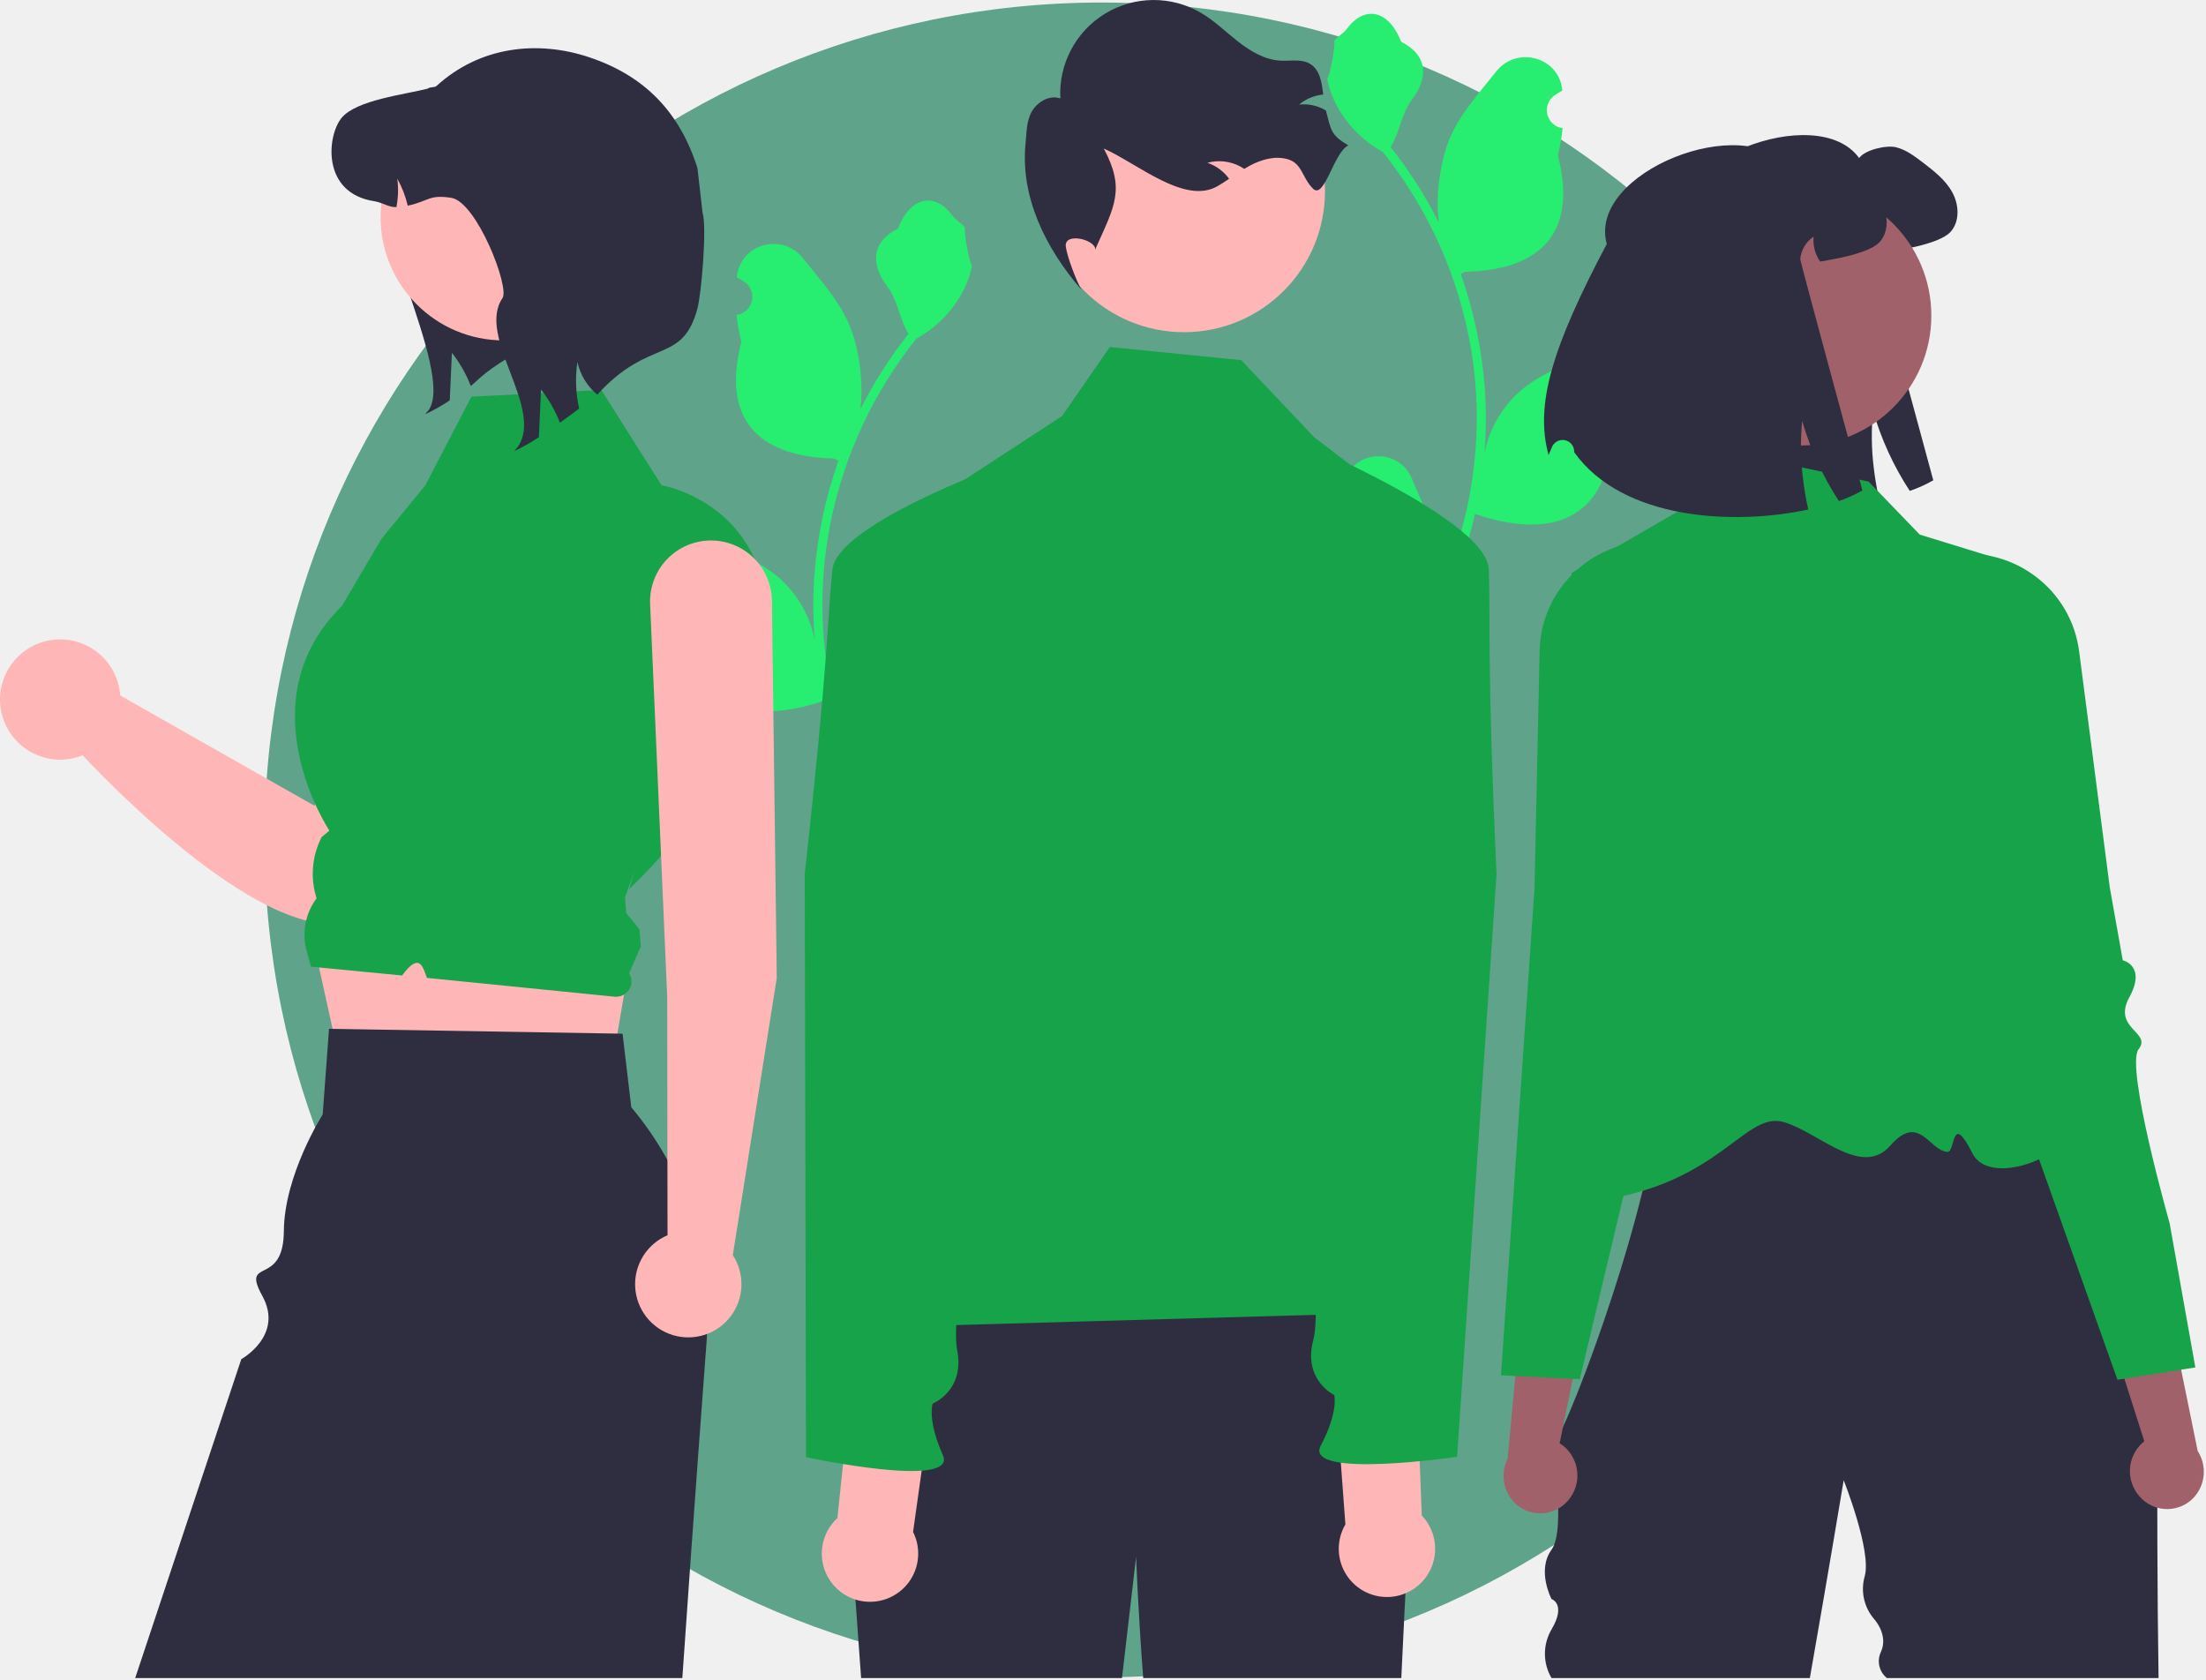
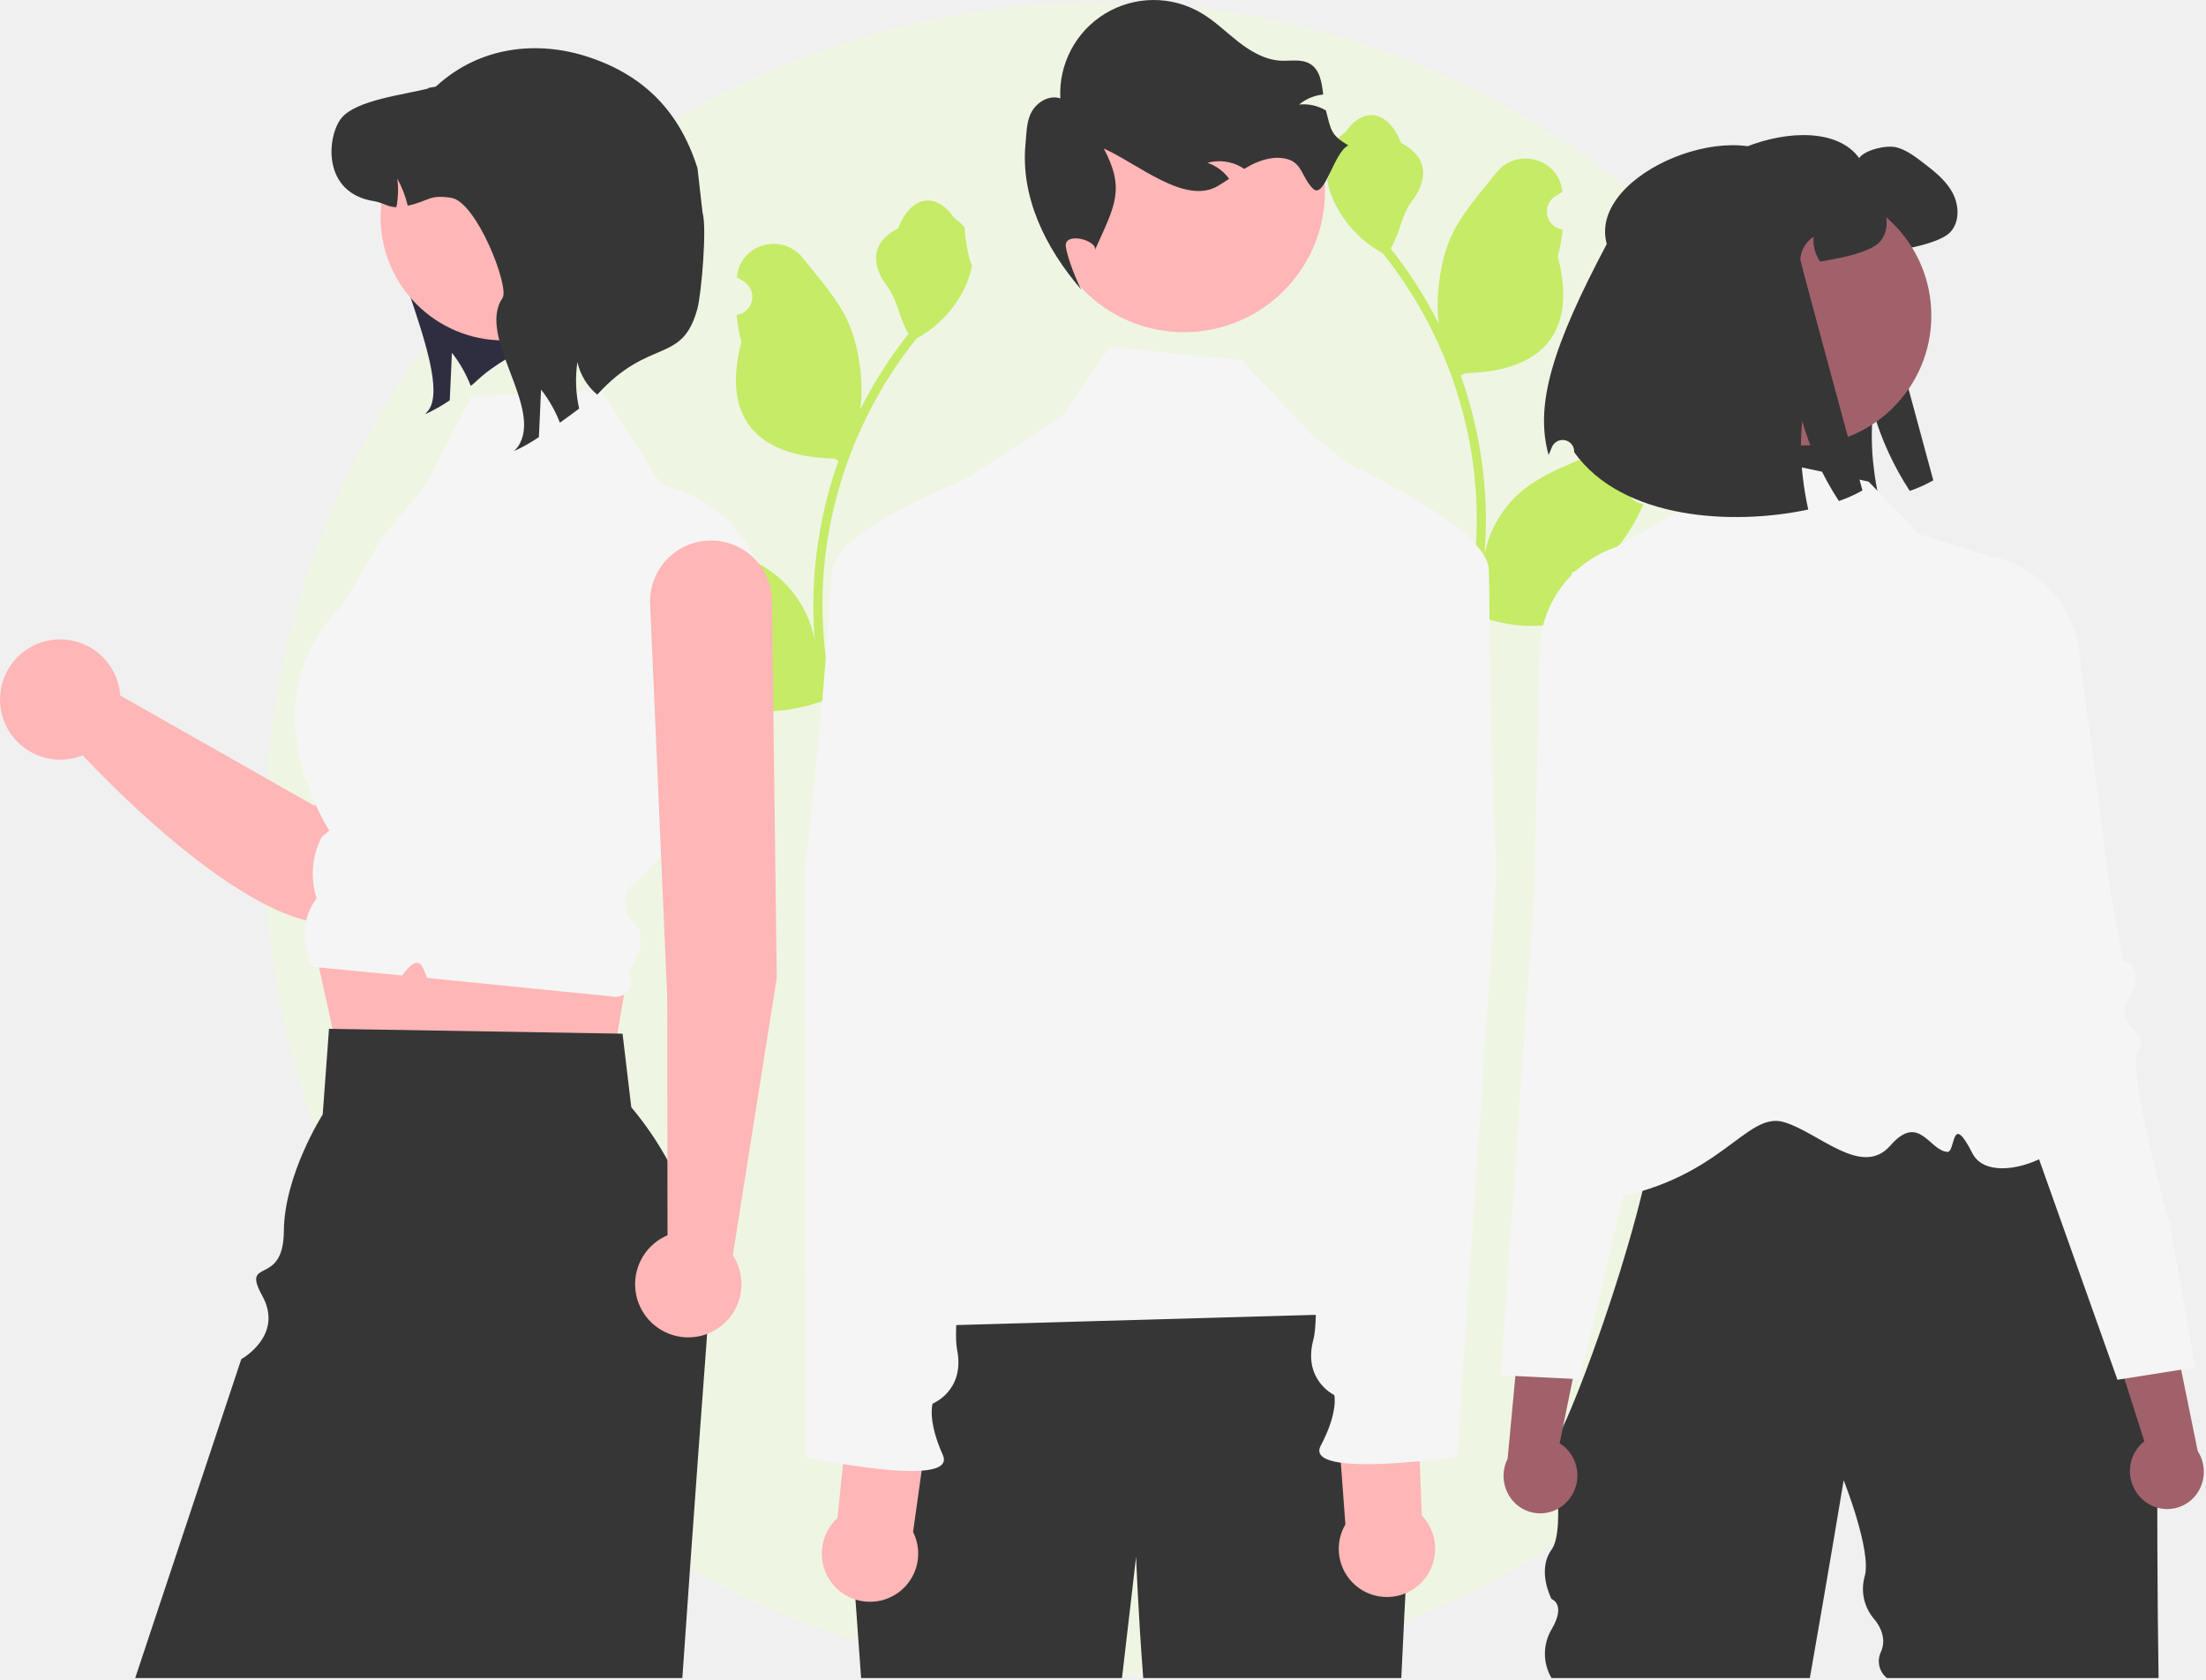
<svg xmlns="http://www.w3.org/2000/svg" width="1001" height="762" viewBox="0 0 1001 762" fill="none">
-   <path d="M880.011 381.147C880.011 591.015 709.879 761.147 500.011 761.147C290.142 761.147 120.011 591.015 120.011 381.147C120.011 171.279 290.142 1.147 500.011 1.147C709.879 1.147 880.011 171.279 880.011 381.147Z" fill="#5FA38B" />
-   <path d="M606.378 229.571C607.622 229.628 608.853 229.301 609.906 228.635C610.958 227.969 611.78 226.995 612.26 225.846C612.741 224.697 612.857 223.428 612.592 222.211C612.327 220.994 611.694 219.888 610.78 219.042C610.627 218.434 610.517 217.996 610.364 217.388C610.418 217.255 610.473 217.123 610.529 216.99C616.121 203.656 635.074 203.748 640.619 217.102C645.54 228.955 651.806 240.828 653.348 253.361C654.028 258.9 653.741 264.516 652.501 269.957C664.06 244.743 670.062 217.338 670.101 189.601C670.103 182.641 669.717 175.686 668.943 168.769C668.303 163.098 667.415 157.468 666.28 151.878C660.085 121.548 646.783 93.12 627.468 68.928C618.119 63.827 610.559 55.983 605.805 46.453C604.083 43.028 602.866 39.371 602.192 35.596C603.247 35.735 606.169 19.674 605.373 18.688C606.843 16.458 609.473 15.35 611.078 13.173C619.061 2.35 630.059 4.24 635.801 18.948C648.066 25.138 648.185 35.404 640.659 45.278C635.871 51.559 635.213 60.059 631.012 66.784C631.444 67.338 631.894 67.874 632.326 68.427C640.227 78.586 647.113 89.496 652.886 100.998C651.252 88.241 653.664 72.871 657.774 62.964C662.454 51.675 671.224 42.168 678.948 32.409C688.226 20.688 707.25 25.803 708.884 40.663C708.9 40.806 708.915 40.95 708.931 41.094C707.783 41.741 706.66 42.428 705.562 43.155C704.181 44.077 703.112 45.395 702.493 46.935C701.874 48.476 701.736 50.167 702.095 51.788C702.454 53.409 703.294 54.883 704.505 56.018C705.717 57.153 707.243 57.896 708.883 58.149L709.052 58.175C708.643 62.309 707.92 66.407 706.891 70.432C716.799 108.751 695.407 122.708 664.863 123.335C664.188 123.68 663.531 124.026 662.857 124.355C668.657 140.791 672.295 157.912 673.68 175.286C674.463 185.537 674.417 195.834 673.541 206.077L673.593 205.714C675.806 194.324 681.882 184.046 690.795 176.617C704.033 165.743 722.735 161.739 737.017 152.998C743.891 148.79 752.701 154.227 751.501 162.198C751.482 162.325 751.462 162.452 751.443 162.579C749.314 163.446 747.241 164.445 745.236 165.57C744.089 166.217 742.966 166.904 741.867 167.631C740.487 168.553 739.417 169.871 738.799 171.411C738.18 172.952 738.041 174.643 738.4 176.264C738.759 177.885 739.599 179.359 740.811 180.495C742.022 181.63 743.548 182.372 745.189 182.625L745.357 182.651C745.478 182.668 745.582 182.686 745.703 182.703C742.065 191.388 736.96 199.383 730.61 206.336C724.415 239.787 697.805 242.961 669.34 233.219H669.323C666.2 246.791 661.675 260.001 655.821 272.637H607.586C607.413 272.101 607.258 271.548 607.102 271.012C611.567 271.292 616.049 271.025 620.449 270.217C616.87 265.825 613.291 261.399 609.713 257.008C609.633 256.926 609.558 256.84 609.488 256.749C607.673 254.501 605.84 252.271 604.025 250.024L604.024 250.021C603.927 243.132 604.718 236.259 606.376 229.572L606.378 229.571Z" fill="#27ED70" />
-   <path d="M761.243 106.128C752.275 73.429 824.611 45.389 843.607 71.722C846.248 67.978 856.01 65.704 860.489 66.853C864.967 68.001 868.734 70.872 872.409 73.651C877.462 77.533 882.699 81.552 885.799 87.134C888.923 92.692 889.405 100.271 885.202 105.095C881.872 108.93 872.041 111.411 867.034 112.421C863.543 113.133 860.603 113.708 858.077 114.121C855.782 110.815 854.725 106.806 855.091 102.798C853.39 103.945 851.965 105.454 850.917 107.217C849.868 108.98 849.223 110.954 849.028 112.996C848.959 113.845 877.255 217.96 877.255 217.96C873.855 219.895 870.279 221.502 866.575 222.76C859.247 211.561 853.635 199.329 849.923 186.471C849.07 195.069 849.178 203.735 850.245 212.31C850.812 217.118 851.625 221.894 852.679 226.619C819.054 233.877 768.478 231.488 746.475 200.619C746.471 200.491 746.467 200.364 746.464 200.236C746.447 199.017 746.006 197.843 745.219 196.913C744.431 195.983 743.344 195.357 742.145 195.14C740.945 194.924 739.708 195.131 738.645 195.726C737.582 196.322 736.759 197.268 736.317 198.404C735.783 199.766 735.291 200.945 734.853 201.882C728.445 178.96 736.736 152.432 761.243 106.128Z" fill="#2F2E41" />
-   <path d="M704.024 654.335V655.406C703.981 655.05 703.981 654.691 704.024 654.335Z" fill="#2F2E41" />
-   <path d="M736.953 469.282C737.808 469.05 738.678 468.881 739.558 468.776C738.548 468.94 737.68 469.109 736.953 469.282Z" fill="#2F2E41" />
-   <path d="M736.191 469.476C736.422 469.411 736.679 469.346 736.953 469.282C736.698 469.348 736.453 469.397 736.191 469.476Z" fill="#2F2E41" />
-   <path d="M979.474 761.484H856.221C854.463 760.08 853.241 758.115 852.76 755.917C852.28 753.719 852.57 751.423 853.582 749.413C856.949 741.691 850.351 734.635 850.351 734.635C848.112 732.011 846.554 728.874 845.817 725.504C845.08 722.133 845.187 718.633 846.127 715.314C849.393 703.908 836.595 671.716 836.595 671.716C836.595 671.716 829.696 713.284 821.243 761.484H704.024C702.06 758.139 701.025 754.331 701.025 750.452C701.025 746.573 702.06 742.765 704.024 739.42C710.855 727.838 704.024 725.616 704.024 725.616C704.024 725.616 697.192 712.655 704.024 703.244C710.855 693.833 704.024 655.406 704.024 655.406C704.281 657.105 706.227 654.016 709.223 647.539C713.785 637.685 720.756 619.964 727.799 599.391C732.834 584.708 737.91 568.552 742.153 552.757H742.163C743.275 548.607 744.329 544.495 745.324 540.421C747.27 532.431 748.938 524.667 750.205 517.377C752.954 501.674 753.86 488.185 751.749 479.412C749.999 472.112 746.168 468.086 739.558 468.776C743.1 468.189 748.29 467.633 754.684 467.108C755.837 467.015 757.032 466.922 758.267 466.819C805.962 463.215 908.292 461.146 908.292 461.146L979.33 588.373C979.33 588.373 978.249 683.753 979.474 761.484Z" fill="#2F2E41" />
-   <path d="M847.918 218.55L775.706 203.232L761.368 232.093L713.084 260.047C713.084 260.047 744.208 387.304 744.03 405.202C743.579 450.642 670.873 552.505 725.79 544.669C780.708 536.833 791.863 504.009 809.493 509.199C825.394 513.88 844.808 534.702 857.806 519.81C870.803 504.917 875.381 522.115 883.6 522.709C887.506 522.991 885.153 503.904 894.981 523.302C904.808 542.7 956.919 516.588 939.257 498.926C909.842 469.511 903.864 252.672 903.864 252.672L871.118 242.596L847.918 218.55Z" fill="#16A34A" />
-   <path d="M711.719 680.693C714.62 677.233 716.057 672.778 715.724 668.275C715.39 663.772 713.313 659.576 709.933 656.582C709.237 655.984 708.492 655.444 707.707 654.969L719.781 595.714L691.869 579.008L684.105 661.97C682.387 665.379 681.847 669.261 682.567 673.01C683.288 676.759 685.23 680.164 688.089 682.694C689.73 684.117 691.635 685.204 693.696 685.892C695.757 686.579 697.933 686.854 700.1 686.7C702.267 686.547 704.382 685.968 706.326 684.997C708.269 684.026 710.002 682.681 711.426 681.04C711.525 680.926 711.622 680.81 711.719 680.693Z" fill="#A0616A" />
-   <path d="M798.384 368.35C798.209 366.446 795.779 365.581 792.412 364.386C789.03 363.344 785.815 361.822 782.866 359.866C775.411 354.481 778.346 348.848 782.403 341.064C783.196 339.55 784.02 337.975 784.792 336.338C787.088 331.488 783.433 311.481 773.908 276.863C770.974 266.206 770.984 258.679 768.955 253.685C766.937 248.691 762.891 246.23 751.863 245.715C738.533 245.042 725.481 249.682 715.566 258.617C715.299 258.854 715.021 259.111 714.753 259.359C714.248 259.832 713.754 260.316 713.27 260.81C704.102 270.034 698.855 282.446 698.628 295.449L698.576 297.663L696.301 403.432L681.092 624.103L716.833 625.874L751.749 479.412L754.684 467.108L761.706 437.659C761.84 437.144 775.247 384.249 790.702 375.404C796.468 372.109 798.548 370.194 798.384 368.35Z" fill="#16A34A" />
-   <path d="M971.794 680.063C968.538 676.935 966.631 672.659 966.479 668.147C966.327 663.634 967.942 659.24 970.98 655.899C971.608 655.23 972.291 654.614 973.021 654.057L954.652 596.441L980.609 576.834L997.238 658.482C999.311 661.687 1000.27 665.489 999.952 669.294C999.638 673.099 998.073 676.692 995.502 679.514C994.024 681.106 992.246 682.391 990.271 683.296C988.296 684.201 986.162 684.707 983.991 684.787C981.82 684.868 979.655 684.519 977.619 683.763C975.582 683.006 973.715 681.855 972.123 680.377C972.012 680.274 971.903 680.169 971.794 680.063Z" fill="#A0616A" />
-   <path d="M984.492 555.042C984.492 555.042 964.248 483.815 970.422 476.104C976.596 468.394 958.362 466.888 966.219 452.528C974.077 438.167 963.232 435.765 963.232 435.765L957.346 402.748L946.825 321.648L946.506 319.237L943.446 295.642C942.591 288.903 940.386 282.405 936.963 276.538C933.54 270.67 928.968 265.554 923.522 261.493C923.244 261.28 922.96 261.076 922.676 260.871C921.381 259.939 920.057 259.075 918.706 258.279C908.606 252.321 896.746 250.068 885.166 251.909C863.345 255.307 870.136 263.444 866.597 285.244C860.846 320.689 859.354 340.968 862.158 345.55C863.103 347.093 864.095 348.569 865.042 349.986C869.914 357.299 873.436 362.576 866.599 368.742C863.874 370.996 860.843 372.851 857.596 374.251C854.382 375.807 852.056 376.924 852.087 378.836C852.123 380.689 854.395 382.363 860.478 385.017C867.849 388.242 875.766 400.438 882.25 412.897C887.395 422.939 891.983 433.256 895.995 443.803L960.819 626.115L996.165 620.514L984.492 555.042Z" fill="#16A34A" />
-   <path d="M817.452 202.15C849.99 202.15 876.366 175.773 876.366 143.235C876.366 110.698 849.99 84.321 817.452 84.321C784.915 84.321 758.538 110.698 758.538 143.235C758.538 175.773 784.915 202.15 817.452 202.15Z" fill="#A0616A" />
-   <path d="M729.088 110.722C720.119 78.023 792.456 49.983 811.452 76.316C814.093 72.572 823.854 70.298 828.333 71.446C832.812 72.595 836.579 75.466 840.254 78.245C845.307 82.126 850.543 86.146 853.644 91.727C856.768 97.285 857.25 104.865 853.047 109.688C849.716 113.524 839.886 116.004 834.879 117.015C831.388 117.727 828.448 118.301 825.922 118.715C823.627 115.408 822.57 111.399 822.936 107.391C821.235 108.539 819.81 110.048 818.761 111.811C817.713 113.574 817.068 115.547 816.872 117.589C816.803 118.439 845.1 222.554 845.1 222.554C841.7 224.488 838.124 226.096 834.42 227.354C827.092 216.155 821.479 203.923 817.768 191.064C816.915 199.662 817.023 208.329 818.089 216.903C818.657 221.711 819.469 226.487 820.524 231.212C786.899 238.47 736.323 236.082 714.32 205.213C714.316 205.085 714.312 204.957 714.308 204.829C714.291 203.611 713.851 202.436 713.063 201.507C712.275 200.577 711.188 199.95 709.989 199.734C708.79 199.518 707.553 199.725 706.49 200.32C705.427 200.915 704.603 201.862 704.161 202.998C703.627 204.359 703.136 205.538 702.698 206.476C696.29 183.554 704.581 157.025 729.088 110.722Z" fill="#2F2E41" />
-   <path d="M436.909 314.296C435.665 314.353 434.433 314.027 433.381 313.361C432.329 312.694 431.506 311.721 431.026 310.572C430.546 309.423 430.43 308.154 430.695 306.937C430.96 305.72 431.592 304.613 432.507 303.768C432.66 303.159 432.77 302.722 432.923 302.113C432.868 301.981 432.813 301.848 432.758 301.716C427.165 288.381 408.213 288.473 402.668 301.828C397.747 313.681 391.481 325.554 389.938 338.086C389.259 343.626 389.545 349.241 390.785 354.683C379.226 329.469 373.224 302.064 373.186 274.327C373.183 267.366 373.57 260.411 374.344 253.494C374.984 247.824 375.871 242.193 377.007 236.603C383.202 206.273 396.503 177.845 415.819 153.654C425.167 148.553 432.728 140.709 437.481 131.179C439.203 127.753 440.42 124.096 441.094 120.322C440.04 120.46 437.118 104.399 437.913 103.414C436.444 101.184 433.813 100.075 432.208 97.899C424.225 87.076 413.227 88.966 407.486 103.673C395.221 109.863 395.102 120.13 402.628 130.003C407.416 136.285 408.074 144.785 412.275 151.51C411.842 152.063 411.393 152.599 410.961 153.153C403.06 163.312 396.174 174.221 390.401 185.724C392.034 172.966 389.623 157.597 385.512 147.689C380.833 136.401 372.062 126.894 364.339 117.135C355.061 105.413 336.037 110.529 334.402 125.388C334.387 125.532 334.371 125.676 334.356 125.82C335.503 126.467 336.626 127.154 337.725 127.88C339.105 128.803 340.175 130.12 340.794 131.661C341.412 133.201 341.551 134.893 341.192 136.514C340.833 138.134 339.993 139.609 338.781 140.744C337.57 141.879 336.044 142.622 334.403 142.875L334.235 142.9C334.644 147.035 335.366 151.133 336.396 155.158C326.488 193.477 347.879 207.433 378.424 208.06C379.098 208.406 379.755 208.752 380.43 209.08C374.63 225.517 370.992 242.637 369.607 260.012C368.823 270.262 368.869 280.559 369.745 290.802L369.694 290.439C367.48 279.049 361.404 268.772 352.491 261.343C339.254 250.469 320.551 246.464 306.27 237.723C299.395 233.516 290.586 238.953 291.786 246.923C291.805 247.05 291.824 247.178 291.844 247.305C293.973 248.172 296.046 249.171 298.051 250.296C299.198 250.943 300.321 251.63 301.42 252.357C302.8 253.279 303.869 254.597 304.488 256.137C305.107 257.678 305.246 259.369 304.887 260.99C304.527 262.611 303.687 264.085 302.476 265.22C301.264 266.355 299.738 267.098 298.098 267.351L297.929 267.377C297.808 267.394 297.705 267.411 297.584 267.429C301.221 276.114 306.327 284.108 312.676 291.062C318.872 324.513 345.482 327.686 373.946 317.945H373.964C377.087 331.517 381.612 344.727 387.466 357.363H435.7C435.873 356.827 436.029 356.273 436.184 355.737C431.72 356.018 427.238 355.751 422.838 354.942C426.416 350.551 429.995 346.125 433.574 341.734C433.654 341.652 433.729 341.565 433.799 341.474C435.614 339.227 437.446 336.997 439.262 334.749L439.263 334.747C439.359 327.858 438.569 320.985 436.911 314.297L436.909 314.296Z" fill="#27ED70" />
-   <path d="M211.844 71.723C210.749 74.274 176.994 74.001 175.448 76.273C163.528 93.811 206.496 168.432 194.576 185.993L192.916 187.972C196.805 186.18 200.54 184.073 204.085 181.671C204.403 174.483 204.722 167.272 205.063 160.084C208.633 164.651 211.515 169.717 213.616 175.12C216.391 173.163 218.668 169.537 230.563 162.404C235.379 157.114 240.93 152.544 247.047 148.835L211.844 71.723Z" fill="#2F2E41" />
-   <path d="M236.355 215.459C232.63 213.033 228.38 211.529 223.958 211.074C219.536 210.619 215.069 211.225 210.928 212.842C206.786 214.459 203.091 217.04 200.147 220.371C197.203 223.702 195.096 227.688 194.001 231.996L142.705 365.652L54.533 315.595C54.146 309.841 51.947 304.358 48.251 299.931C44.554 295.505 39.551 292.362 33.959 290.955C28.366 289.548 22.472 289.948 17.121 292.098C11.77 294.247 7.237 298.037 4.173 302.922C1.109 307.807 -0.33 313.537 0.064 319.291C0.457 325.044 2.663 330.525 6.364 334.947C10.065 339.369 15.072 342.506 20.666 343.907C26.26 345.308 32.154 344.901 37.502 342.745C56.071 362.563 136.57 443.815 169.897 412.068C197.909 385.383 238.334 281.962 248.066 246.248C249.624 240.537 249.33 234.479 247.226 228.946C245.121 223.413 241.315 218.691 236.355 215.459Z" fill="#FFB6B6" />
-   <path d="M140.036 417.669L156.223 490.833L274.591 501.54L285.469 437.833L140.036 417.669Z" fill="#FFB6B6" />
-   <path d="M320.844 605.29C320.79 606.339 320.725 607.377 320.65 608.426C319.514 623.586 318.217 641.07 316.811 660.231C314.594 690.637 312.118 725.26 309.62 761.484H61.344L109.494 616.756C109.494 616.756 128.936 606.052 119.038 588.07C109.14 570.088 128.616 584.418 128.797 558.737C128.978 533.056 146.431 505.735 146.431 505.735L149.296 466.852L150.929 466.884L280.133 469.036L282.491 469.079L286.459 502.459C310.554 531.131 322.846 567.892 320.844 605.29Z" fill="#2F2E41" />
-   <path d="M213.913 180.001L272.83 176.966L300.195 220.207C300.195 220.207 351.684 228.815 348.115 289.488C344.546 350.162 285.469 403.403 285.469 403.403L287.994 394.745L283.608 407.277L284.171 414.314L290.154 421.766L290.77 429.473L285.469 441.667C286.158 442.772 286.524 444.048 286.525 445.35C286.526 446.653 286.161 447.929 285.474 449.035C284.786 450.141 283.802 451.032 282.633 451.607C281.464 452.182 280.158 452.418 278.862 452.288L193.731 443.756C191.793 438.425 190.238 432.045 182.469 442.665L141.113 438.658L139.15 431.51C138.036 427.449 137.862 423.187 138.642 419.048C139.423 414.909 141.138 411.003 143.655 407.627C140.76 398.559 141.518 388.72 145.769 380.203L145.929 379.884L149.469 376.933C149.469 376.933 110.738 318.745 155.2 274.918L173.045 244.582L193.012 220.221L213.913 180.001Z" fill="#16A34A" />
-   <path d="M228.576 154.476C259.432 154.476 284.446 129.463 284.446 98.606C284.446 67.751 259.432 42.737 228.576 42.737C197.72 42.737 172.706 67.751 172.706 98.606C172.706 129.463 197.72 154.476 228.576 154.476Z" fill="#FFB6B6" />
-   <path d="M271.01 179.091C266.46 175.289 263.293 170.092 262.002 164.305C260.968 171.331 261.238 178.487 262.798 185.415C259.772 187.689 256.838 189.85 254.063 191.807C251.962 186.404 249.08 181.338 245.51 176.771C245.169 183.959 244.85 191.17 244.532 198.358C240.987 200.76 237.251 202.867 233.363 204.659L235.023 202.68C246.943 185.119 216.097 152.795 228.017 135.257C231.361 130.343 216.257 91.513 204.746 89.762C194.51 88.215 194.942 91.172 185.024 93.333C183.994 89.038 182.396 84.899 180.27 81.027C180.836 85.342 180.705 89.719 179.884 93.993C176.358 94.129 173.584 91.883 169.829 91.309C145.876 87.646 148.31 61.737 154.975 53.525C161.663 45.336 183.864 42.879 194.101 40.218C195.033 39.308 197.149 39.877 198.081 39.012C217.699 21.059 243.936 18.086 267.547 26.043C292.726 34.529 308.425 50.953 316.482 76.273L318.793 96.535C320.866 103.05 318.258 133.363 316.482 139.965C309.578 165.629 294.875 152.818 271.01 179.091Z" fill="#2F2E41" />
-   <path d="M352.473 443.787L350.273 272.483C350.159 265.226 347.195 258.305 342.022 253.213C336.85 248.121 329.883 245.268 322.624 245.268C318.869 245.268 315.154 246.032 311.704 247.515C308.255 248.998 305.143 251.168 302.559 253.892C299.976 256.617 297.974 259.839 296.676 263.363C295.378 266.886 294.812 270.637 295.011 274.387L302.751 452.26L302.898 560.54C298.336 562.475 294.48 565.766 291.854 569.969C289.229 574.171 287.96 579.079 288.221 584.027C288.483 588.976 290.261 593.723 293.314 597.626C296.368 601.528 300.548 604.396 305.288 605.839C310.028 607.283 315.098 607.232 319.808 605.695C324.519 604.157 328.641 601.206 331.616 597.243C334.591 593.281 336.274 588.499 336.436 583.546C336.599 578.594 335.233 573.712 332.524 569.563L352.473 443.787Z" fill="#FFB6B6" />
-   <path d="M640.822 665.414C640.822 665.414 637.421 726.596 635.858 761.488H518.746C516.335 729.734 515.524 706.405 515.524 706.405L509.116 761.488H390.739L383.4 659.471L418.865 571.56C418.865 571.56 611.061 558.23 628.889 575.14C646.705 592.037 640.822 665.414 640.822 665.414Z" fill="#2F2E41" />
-   <path d="M537.261 150.751C572.591 150.751 601.231 122.11 601.231 86.781C601.231 51.451 572.591 22.811 537.261 22.811C501.931 22.811 473.291 51.451 473.291 86.781C473.291 122.11 501.931 150.751 537.261 150.751Z" fill="#FFB6B6" />
-   <path d="M611.825 65.994C605.254 68.99 600.997 90.689 595.832 85.645C590.668 80.6 591.013 74.035 584.05 72.174C578.427 70.664 572.376 72.389 567.248 75.111C566.332 75.591 565.444 76.113 564.579 76.633C564.008 76.251 563.439 75.892 562.829 75.561C558.241 73.106 552.887 72.503 547.869 73.878C551.834 75.206 555.282 77.747 557.724 81.142C556.007 82.292 554.269 83.445 552.49 84.467C537.633 93.041 516.492 74.398 500.854 67.394C510.649 85.776 505.826 93.388 497.321 112.399L497.027 113.482C497.51 108.717 482.767 105.166 483.622 111.874C484.229 116.636 488.35 127.221 490.658 131.425C474.216 112.413 462.98 89.148 465.351 65.149C465.867 60.107 465.711 54.788 468.312 50.412C470.915 46.059 476.342 43.004 481.143 44.664C480.737 37.01 482.411 29.389 485.99 22.611C489.568 15.833 494.917 10.152 501.466 6.17C508.016 2.189 515.522 0.057 523.186 0.001C530.85 -0.055 538.387 1.967 544.994 5.852C551.133 9.454 556.259 14.549 561.885 18.944C567.512 23.339 573.999 27.17 581.134 27.533C585.66 27.751 590.586 26.646 594.475 28.99C598.98 31.71 599.751 37.406 600.427 42.886C596.409 43.282 592.601 44.867 589.488 47.439C593.645 47.015 597.83 47.912 601.448 50.004C601.516 50.035 601.582 50.072 601.644 50.115C604.025 59.173 603.781 61.181 611.825 65.994Z" fill="#2F2E41" />
-   <path d="M391.022 602.509C445.498 538.744 427.098 457.64 405.477 375.769L409.591 254.822C409.793 248.889 411.419 243.092 414.333 237.92C417.247 232.748 421.362 228.353 426.332 225.106L481.945 188.775L503.591 157.479L563.256 163.445L596.343 198.436L632.967 226.395C642.162 233.415 649.159 242.918 653.132 253.783C657.105 264.649 657.889 276.424 655.391 287.72L620.344 446.217C620.344 446.217 635.003 528.383 626.058 537.457C617.114 546.532 594.067 537.462 612.344 547.649C634.277 559.874 654.219 557.618 643.12 568.717C632.021 579.816 646.068 595.247 646.068 595.247L391.022 602.509Z" fill="#16A34A" />
-   <path d="M414.314 695.181L423.395 630.479L387.158 620.134L379.99 688.883C376.991 691.633 374.818 695.164 373.716 699.081C372.615 702.998 372.627 707.144 373.753 711.055C374.879 714.965 377.073 718.483 380.088 721.215C383.104 723.946 386.822 725.782 390.824 726.517C394.826 727.251 398.953 726.854 402.742 725.371C406.531 723.889 409.832 721.378 412.272 718.123C414.713 714.867 416.197 710.995 416.557 706.942C416.918 702.89 416.141 698.816 414.314 695.181Z" fill="#FFB6B6" />
-   <path d="M483.304 200.438C483.304 200.438 380.156 234.01 377.696 258.573C375.237 283.137 376.052 298.174 365.166 396.468L365.739 661.245C365.739 661.245 434.894 676.051 427.802 660.221C420.71 644.39 423.184 636.942 423.184 636.942C423.184 636.942 438.011 631.091 434.3 612.504C430.588 593.916 449.201 501.802 449.201 501.802L460.949 336.601L483.304 200.438Z" fill="#16A34A" />
-   <path d="M610.489 691.754L605.655 626.597L642.492 618.643L645.151 687.713C647.964 690.653 649.901 694.319 650.744 698.3C651.587 702.28 651.304 706.417 649.925 710.245C648.546 714.073 646.127 717.441 642.939 719.969C639.751 722.498 635.921 724.087 631.88 724.558C627.838 725.03 623.746 724.364 620.062 722.637C616.378 720.909 613.249 718.189 611.026 714.781C608.804 711.372 607.576 707.412 607.481 703.344C607.386 699.276 608.428 695.263 610.489 691.754Z" fill="#FFB6B6" />
-   <path d="M573.984 193.56C573.984 193.56 674.718 233.802 675.567 258.474C676.415 283.146 674.618 298.098 679.057 396.893L661.177 661.066C661.177 661.066 591.203 671.32 599.314 655.987C607.426 640.654 605.444 633.06 605.444 633.06C605.444 633.06 591.031 626.253 595.949 607.948C600.868 589.642 588.316 496.509 588.316 496.509L587.392 330.893L573.984 193.56Z" fill="#16A34A" />
+   <g clip-path="url(#clip0_22_38)">
+     <path d="M880.011 381.147C880.011 591.015 709.879 761.147 500.011 761.147C290.142 761.147 120.011 591.015 120.011 381.147C120.011 171.279 290.142 1.147 500.011 1.147C709.879 1.147 880.011 171.279 880.011 381.147Z" fill="#EFF5E3" />
+     <path d="M606.378 275.571C607.622 275.628 608.853 275.301 609.906 274.635C610.958 273.969 611.78 272.995 612.26 271.846C612.741 270.697 612.857 269.428 612.592 268.211C612.327 266.994 611.694 265.888 610.78 265.042C610.627 264.434 610.517 263.996 610.364 263.388C610.418 263.255 610.473 263.123 610.529 262.99C616.121 249.656 635.074 249.748 640.619 263.102C645.54 274.955 651.806 286.828 653.348 299.361C654.028 304.9 653.741 310.516 652.501 315.957C664.06 290.743 670.062 263.338 670.101 235.601C670.103 228.641 669.717 221.686 668.943 214.769C668.303 209.098 667.415 203.468 666.28 197.878C660.085 167.548 646.783 139.12 627.468 114.928C618.119 109.828 610.559 101.984 605.805 92.454C604.083 89.028 602.866 85.371 602.192 81.597C603.247 81.735 606.169 65.674 605.373 64.688C606.843 62.458 609.473 61.35 611.078 59.173C619.061 48.351 630.059 50.24 635.801 64.948C648.066 71.138 648.185 81.404 640.659 91.278C635.871 97.56 635.213 106.059 631.012 112.784C631.444 113.338 631.894 113.874 632.326 114.427C640.227 124.586 647.113 135.496 652.886 146.998C651.252 134.241 653.664 118.871 657.774 108.964C662.454 97.675 671.224 88.168 678.948 78.41C688.226 66.688 707.25 71.803 708.884 86.663C708.9 86.806 708.915 86.95 708.931 87.094C707.783 87.741 706.66 88.428 705.562 89.155C704.181 90.077 703.112 91.395 702.493 92.935C701.874 94.476 701.736 96.167 702.095 97.788C702.454 99.409 703.294 100.883 704.505 102.018C705.717 103.153 707.243 103.896 708.883 104.149L709.052 104.175C708.643 108.31 707.92 112.407 706.891 116.433C716.799 154.751 695.407 168.708 664.863 169.335C664.188 169.68 663.531 170.026 662.857 170.355C668.657 186.791 672.295 203.912 673.68 221.286C674.463 231.537 674.417 241.834 673.541 252.077L673.593 251.714C675.806 240.324 681.882 230.046 690.795 222.617C704.033 211.743 722.735 207.739 737.017 198.998C743.891 194.79 752.701 200.227 751.501 208.198C751.482 208.325 751.462 208.452 751.443 208.579C749.314 209.446 747.241 210.445 745.236 211.57C744.089 212.217 742.966 212.904 741.867 213.631C740.487 214.553 739.417 215.871 738.799 217.411C738.18 218.952 738.041 220.643 738.4 222.264C738.759 223.885 739.599 225.359 740.811 226.495C742.022 227.63 743.548 228.372 745.189 228.625L745.357 228.651C745.478 228.668 745.582 228.686 745.703 228.703C742.065 237.388 736.96 245.383 730.61 252.336C724.415 285.787 697.805 288.961 669.34 279.219H669.323C666.2 292.791 661.675 306.001 655.821 318.637H607.586C607.413 318.101 607.258 317.548 607.102 317.012C611.567 317.292 616.049 317.025 620.449 316.217C616.87 311.825 613.291 307.399 609.713 303.008C609.633 302.926 609.558 302.84 609.488 302.749C607.673 300.501 605.84 298.271 604.025 296.024L604.024 296.021C603.927 289.132 604.718 282.259 606.376 275.572L606.378 275.571Z" fill="#C5EB67" />
+     <path d="M761.243 106.128C752.275 73.429 824.611 45.389 843.607 71.722C846.248 67.978 856.01 65.704 860.489 66.853C864.967 68.001 868.734 70.872 872.409 73.651C877.462 77.533 882.699 81.552 885.799 87.134C888.923 92.692 889.405 100.271 885.202 105.095C881.872 108.93 872.041 111.411 867.034 112.421C863.543 113.133 860.603 113.708 858.077 114.121C855.782 110.815 854.725 106.806 855.091 102.798C853.39 103.945 851.965 105.454 850.917 107.217C849.868 108.98 849.223 110.954 849.028 112.996C848.959 113.845 877.255 217.96 877.255 217.96C873.855 219.895 870.279 221.502 866.575 222.76C859.247 211.561 853.635 199.329 849.923 186.471C849.07 195.069 849.178 203.735 850.245 212.31C850.812 217.118 851.625 221.894 852.679 226.619C819.054 233.877 768.478 231.488 746.475 200.619C746.471 200.491 746.467 200.364 746.464 200.236C746.447 199.017 746.006 197.843 745.219 196.913C744.431 195.983 743.344 195.357 742.145 195.14C740.945 194.924 739.708 195.131 738.645 195.726C737.582 196.322 736.759 197.268 736.317 198.404C735.783 199.766 735.291 200.945 734.853 201.882C728.445 178.96 736.736 152.432 761.243 106.128Z" fill="#363636" />
+     <path d="M704.024 654.335V655.406C703.981 655.05 703.981 654.691 704.024 654.335Z" fill="#2F2E41" />
+     <path d="M736.953 469.282C737.808 469.05 738.678 468.881 739.558 468.776C738.548 468.94 737.68 469.109 736.953 469.282Z" fill="#2F2E41" />
+     <path d="M736.191 469.476C736.422 469.411 736.679 469.346 736.953 469.282C736.698 469.348 736.453 469.397 736.191 469.476Z" fill="#2F2E41" />
+     <path d="M979.474 761.484H856.221C854.463 760.08 853.241 758.115 852.76 755.917C852.28 753.719 852.57 751.423 853.582 749.413C856.949 741.691 850.351 734.635 850.351 734.635C848.112 732.011 846.554 728.874 845.817 725.504C845.08 722.133 845.187 718.633 846.127 715.314C849.393 703.908 836.595 671.716 836.595 671.716C836.595 671.716 829.696 713.284 821.243 761.484H704.024C702.06 758.139 701.025 754.331 701.025 750.452C701.025 746.573 702.06 742.765 704.024 739.42C710.855 727.838 704.024 725.616 704.024 725.616C704.024 725.616 697.192 712.655 704.024 703.244C710.855 693.833 704.024 655.406 704.024 655.406C704.281 657.105 706.227 654.016 709.223 647.539C713.785 637.685 720.756 619.964 727.799 599.391C732.834 584.708 737.91 568.552 742.153 552.757H742.163C743.275 548.607 744.329 544.495 745.324 540.421C747.27 532.431 748.938 524.667 750.205 517.377C752.954 501.674 753.86 488.185 751.749 479.412C749.999 472.112 746.168 468.086 739.558 468.776C743.1 468.189 748.29 467.633 754.684 467.108C755.837 467.015 757.032 466.922 758.267 466.819C805.962 463.215 908.292 461.146 908.292 461.146L979.33 588.373C979.33 588.373 978.249 683.753 979.474 761.484Z" fill="#363636" />
+     <path d="M847.918 218.55L775.706 203.232L761.368 232.093L713.084 260.047C713.084 260.047 744.208 387.304 744.03 405.202C743.579 450.642 670.873 552.505 725.79 544.669C780.708 536.833 791.863 504.009 809.493 509.199C825.394 513.88 844.808 534.702 857.806 519.81C870.803 504.917 875.381 522.115 883.6 522.709C887.506 522.991 885.153 503.904 894.981 523.302C904.808 542.7 956.919 516.588 939.257 498.926C909.842 469.511 903.864 252.672 903.864 252.672L871.118 242.596L847.918 218.55Z" fill="#F5F5F5" />
+     <path d="M711.719 680.693C714.62 677.233 716.057 672.778 715.724 668.275C715.39 663.772 713.313 659.576 709.933 656.582C709.237 655.984 708.492 655.444 707.707 654.969L719.781 595.714L691.869 579.008L684.105 661.97C682.387 665.379 681.847 669.261 682.567 673.01C683.288 676.759 685.23 680.164 688.089 682.694C689.73 684.117 691.635 685.204 693.696 685.892C695.757 686.579 697.933 686.854 700.1 686.7C702.267 686.547 704.382 685.968 706.326 684.997C708.269 684.026 710.002 682.681 711.426 681.04C711.525 680.926 711.622 680.81 711.719 680.693Z" fill="#A0616A" />
+     <path d="M798.384 368.35C798.209 366.446 795.779 365.581 792.412 364.386C789.03 363.344 785.815 361.822 782.866 359.866C775.411 354.481 778.346 348.848 782.403 341.064C783.196 339.55 784.02 337.975 784.792 336.338C787.088 331.488 783.433 311.481 773.908 276.863C770.974 266.206 770.984 258.679 768.955 253.685C766.937 248.691 762.891 246.23 751.863 245.715C738.533 245.042 725.481 249.682 715.566 258.617C715.299 258.854 715.021 259.111 714.753 259.359C714.248 259.832 713.754 260.316 713.27 260.81C704.102 270.034 698.855 282.446 698.628 295.449L698.576 297.663L696.301 403.432L681.092 624.103L716.833 625.874L751.749 479.412L754.684 467.108L761.706 437.659C761.84 437.144 775.247 384.249 790.702 375.404C796.468 372.109 798.548 370.194 798.384 368.35Z" fill="#F5F5F5" />
+     <path d="M971.794 680.063C968.538 676.935 966.631 672.659 966.479 668.147C966.327 663.634 967.942 659.24 970.98 655.899C971.608 655.23 972.291 654.614 973.021 654.057L954.652 596.441L980.609 576.834L997.238 658.482C999.311 661.687 1000.27 665.489 999.952 669.294C999.638 673.099 998.073 676.692 995.502 679.514C994.024 681.106 992.246 682.391 990.271 683.296C988.296 684.201 986.162 684.707 983.991 684.787C981.82 684.868 979.655 684.519 977.619 683.763C975.582 683.006 973.715 681.855 972.123 680.377C972.012 680.274 971.903 680.169 971.794 680.063Z" fill="#A0616A" />
+     <path d="M984.492 555.042C984.492 555.042 964.248 483.815 970.422 476.104C976.596 468.394 958.362 466.888 966.219 452.528C974.077 438.167 963.232 435.765 963.232 435.765L957.346 402.748L946.825 321.648L946.506 319.237L943.446 295.642C942.591 288.903 940.386 282.405 936.963 276.538C933.54 270.67 928.968 265.554 923.522 261.493C923.244 261.28 922.96 261.076 922.676 260.871C921.381 259.939 920.057 259.075 918.706 258.279C908.606 252.321 896.746 250.068 885.166 251.909C863.345 255.307 870.136 263.444 866.597 285.244C860.846 320.689 859.354 340.968 862.158 345.55C863.103 347.093 864.095 348.569 865.042 349.986C869.914 357.299 873.436 362.576 866.599 368.742C863.874 370.996 860.843 372.851 857.596 374.251C854.382 375.807 852.056 376.924 852.087 378.836C852.123 380.689 854.395 382.363 860.478 385.017C867.849 388.242 875.766 400.438 882.25 412.897C887.395 422.939 891.983 433.256 895.995 443.803L960.819 626.115L996.165 620.514L984.492 555.042Z" fill="#F5F5F5" />
+     <path d="M817.452 202.15C849.99 202.15 876.366 175.773 876.366 143.235C876.366 110.698 849.99 84.321 817.452 84.321C784.915 84.321 758.538 110.698 758.538 143.235C758.538 175.773 784.915 202.15 817.452 202.15Z" fill="#A0616A" />
+     <path d="M729.088 110.722C720.119 78.023 792.456 49.983 811.452 76.316C814.093 72.572 823.854 70.298 828.333 71.446C832.812 72.595 836.579 75.466 840.254 78.245C845.307 82.127 850.543 86.146 853.644 91.727C856.768 97.285 857.25 104.865 853.047 109.688C849.716 113.524 839.886 116.004 834.879 117.015C831.388 117.727 828.448 118.301 825.922 118.715C823.627 115.408 822.57 111.399 822.936 107.391C821.235 108.539 819.81 110.048 818.761 111.811C817.713 113.574 817.068 115.547 816.872 117.589C816.803 118.439 845.1 222.554 845.1 222.554C841.7 224.488 838.124 226.096 834.42 227.354C827.092 216.155 821.479 203.923 817.768 191.064C816.915 199.662 817.023 208.329 818.089 216.903C818.657 221.711 819.469 226.487 820.524 231.212C786.899 238.47 736.323 236.082 714.32 205.213C714.316 205.085 714.312 204.957 714.308 204.829C714.291 203.611 713.851 202.436 713.063 201.507C712.275 200.577 711.188 199.95 709.989 199.734C708.79 199.518 707.553 199.725 706.49 200.32C705.427 200.915 704.603 201.862 704.161 202.998C703.627 204.359 703.136 205.538 702.698 206.476C696.29 183.554 704.581 157.025 729.088 110.722Z" fill="#363636" />
+     <path d="M436.909 314.296C435.665 314.353 434.433 314.027 433.381 313.361C432.329 312.694 431.506 311.721 431.026 310.572C430.546 309.423 430.43 308.154 430.695 306.937C430.96 305.72 431.592 304.613 432.507 303.768C432.66 303.159 432.77 302.722 432.923 302.113C432.868 301.981 432.813 301.848 432.758 301.716C427.165 288.381 408.213 288.473 402.668 301.828C397.747 313.681 391.481 325.554 389.938 338.086C389.259 343.626 389.545 349.241 390.785 354.683C379.226 329.469 373.224 302.064 373.186 274.327C373.183 267.366 373.57 260.411 374.344 253.494C374.984 247.824 375.871 242.193 377.007 236.603C383.202 206.273 396.503 177.845 415.819 153.654C425.167 148.553 432.728 140.709 437.481 131.179C439.203 127.753 440.42 124.096 441.094 120.322C440.04 120.46 437.118 104.399 437.913 103.414C436.444 101.184 433.813 100.075 432.208 97.899C424.225 87.076 413.227 88.966 407.486 103.673C395.221 109.863 395.102 120.13 402.628 130.003C407.416 136.285 408.074 144.785 412.275 151.51C411.842 152.063 411.393 152.599 410.961 153.153C403.06 163.312 396.174 174.221 390.401 185.724C392.034 172.966 389.623 157.597 385.512 147.689C380.833 136.401 372.062 126.894 364.339 117.135C355.061 105.413 336.037 110.529 334.402 125.388C334.387 125.532 334.371 125.676 334.356 125.82C335.503 126.467 336.626 127.154 337.725 127.88C339.105 128.803 340.175 130.12 340.794 131.661C341.412 133.201 341.551 134.893 341.192 136.514C340.833 138.134 339.993 139.609 338.781 140.744C337.57 141.879 336.044 142.622 334.403 142.875L334.235 142.9C334.644 147.035 335.366 151.133 336.396 155.158C326.488 193.477 347.879 207.433 378.424 208.06C379.098 208.406 379.755 208.752 380.43 209.08C374.63 225.517 370.992 242.637 369.607 260.012C368.823 270.262 368.869 280.559 369.745 290.802L369.694 290.439C367.48 279.049 361.404 268.772 352.491 261.343C339.254 250.469 320.551 246.464 306.27 237.723C299.395 233.516 290.586 238.953 291.786 246.923C291.805 247.05 291.824 247.178 291.844 247.305C293.973 248.172 296.046 249.171 298.051 250.296C299.198 250.943 300.321 251.63 301.42 252.357C302.8 253.279 303.869 254.597 304.488 256.137C305.107 257.678 305.246 259.369 304.887 260.99C304.527 262.611 303.687 264.085 302.476 265.22C301.264 266.355 299.738 267.098 298.098 267.351L297.929 267.377C297.808 267.394 297.705 267.411 297.584 267.429C301.221 276.114 306.327 284.108 312.676 291.062C318.872 324.513 345.482 327.686 373.946 317.945H373.964C377.087 331.517 381.612 344.727 387.466 357.363H435.7C435.873 356.827 436.029 356.273 436.184 355.737C431.72 356.018 427.238 355.751 422.838 354.942C426.416 350.551 429.995 346.125 433.574 341.734C433.654 341.652 433.729 341.565 433.799 341.474C435.614 339.227 437.446 336.997 439.262 334.749L439.263 334.747C439.359 327.858 438.569 320.985 436.911 314.297L436.909 314.296Z" fill="#C5EB67" />
+     <path d="M211.844 71.723C210.749 74.274 176.994 74.001 175.448 76.273C163.528 93.811 206.496 168.432 194.576 185.993L192.916 187.972C196.805 186.18 200.54 184.073 204.085 181.671C204.403 174.483 204.722 167.272 205.063 160.084C208.633 164.651 211.515 169.717 213.616 175.12C216.391 173.163 218.668 169.537 230.563 162.404C235.379 157.114 240.93 152.544 247.047 148.835L211.844 71.723Z" fill="#2F2E41" />
+     <path d="M236.355 215.459C232.63 213.033 228.38 211.529 223.958 211.074C219.536 210.619 215.069 211.225 210.928 212.842C206.786 214.459 203.091 217.04 200.147 220.371C197.203 223.702 195.096 227.688 194.001 231.996L142.705 365.652L54.533 315.595C54.146 309.841 51.947 304.358 48.251 299.931C44.554 295.505 39.551 292.362 33.959 290.955C28.366 289.548 22.472 289.948 17.121 292.098C11.77 294.247 7.237 298.037 4.173 302.922C1.109 307.807 -0.33 313.537 0.064 319.291C0.457 325.044 2.663 330.525 6.364 334.947C10.065 339.369 15.072 342.506 20.666 343.907C26.26 345.308 32.154 344.901 37.502 342.745C56.071 362.563 136.57 443.815 169.897 412.068C197.909 385.383 238.334 281.962 248.066 246.248C249.624 240.537 249.33 234.479 247.226 228.946C245.121 223.413 241.315 218.691 236.355 215.459Z" fill="#FFB6B6" />
+     <path d="M140.036 417.669L156.223 490.833L274.591 501.54L285.469 437.833L140.036 417.669Z" fill="#FFB6B6" />
+     <path d="M320.844 605.29C320.79 606.339 320.725 607.377 320.65 608.426C319.514 623.586 318.217 641.07 316.811 660.231C314.594 690.637 312.118 725.26 309.62 761.484H61.344L109.494 616.756C109.494 616.756 128.936 606.052 119.038 588.07C109.14 570.088 128.616 584.418 128.797 558.737C128.978 533.056 146.431 505.735 146.431 505.735L149.296 466.852L150.929 466.884L280.133 469.036L282.491 469.079L286.459 502.459C310.554 531.131 322.846 567.892 320.844 605.29Z" fill="#363636" />
+     <path d="M213.913 180.001L272.83 176.966L300.195 220.207C300.195 220.207 351.684 228.815 348.115 289.488C344.546 350.162 285.469 403.403 285.469 403.403L287.994 394.745L283.608 407.277L284.171 414.314L290.154 421.766L290.77 429.473L285.469 441.667C286.158 442.772 286.524 444.048 286.525 445.35C286.526 446.653 286.161 447.929 285.474 449.035C284.786 450.141 283.802 451.032 282.633 451.607C281.464 452.182 280.158 452.418 278.862 452.288L193.731 443.756C191.793 438.425 190.238 432.045 182.469 442.665L141.113 438.658L139.15 431.51C138.036 427.449 137.862 423.187 138.642 419.048C139.423 414.909 141.138 411.003 143.655 407.627C140.76 398.559 141.518 388.72 145.769 380.203L145.929 379.884L149.469 376.933C149.469 376.933 110.738 318.745 155.2 274.918L173.045 244.582L193.012 220.221L213.913 180.001Z" fill="#F5F5F5" />
+     <path d="M228.576 154.476C259.432 154.476 284.446 129.463 284.446 98.606C284.446 67.751 259.432 42.737 228.576 42.737C197.72 42.737 172.706 67.751 172.706 98.606C172.706 129.463 197.72 154.476 228.576 154.476Z" fill="#FFB6B6" />
+     <path d="M271.01 179.091C266.46 175.289 263.293 170.092 262.002 164.305C260.968 171.331 261.238 178.487 262.798 185.415C259.772 187.689 256.838 189.85 254.063 191.807C251.962 186.404 249.08 181.338 245.51 176.771C245.169 183.959 244.85 191.17 244.532 198.358C240.987 200.76 237.251 202.867 233.363 204.659L235.023 202.68C246.943 185.119 216.097 152.795 228.017 135.257C231.361 130.343 216.257 91.513 204.746 89.762C194.51 88.215 194.942 91.172 185.024 93.333C183.994 89.037 182.396 84.899 180.27 81.026C180.836 85.341 180.705 89.719 179.884 93.993C176.358 94.129 173.584 91.882 169.829 91.308C145.876 87.646 148.31 61.737 154.975 53.525C161.663 45.336 183.864 42.879 194.101 40.218C195.033 39.308 197.149 39.877 198.081 39.012C217.699 21.059 243.936 18.085 267.547 26.043C292.726 34.529 308.425 50.953 316.482 76.272L318.793 96.535C320.866 103.05 318.258 133.363 316.482 139.965C309.578 165.629 294.875 152.818 271.01 179.091Z" fill="#363636" />
+     <path d="M352.473 443.787L350.273 272.483C350.159 265.226 347.195 258.305 342.022 253.213C336.85 248.121 329.883 245.268 322.624 245.268C318.869 245.268 315.154 246.032 311.704 247.515C308.255 248.998 305.143 251.168 302.559 253.892C299.976 256.617 297.974 259.839 296.676 263.363C295.378 266.886 294.812 270.637 295.011 274.387L302.751 452.26L302.898 560.54C298.336 562.475 294.48 565.766 291.854 569.969C289.229 574.171 287.96 579.079 288.221 584.027C288.483 588.976 290.261 593.723 293.314 597.626C296.368 601.528 300.548 604.396 305.288 605.839C310.028 607.283 315.098 607.232 319.808 605.695C324.519 604.157 328.641 601.206 331.616 597.243C334.591 593.281 336.274 588.499 336.436 583.546C336.599 578.594 335.233 573.712 332.524 569.563L352.473 443.787Z" fill="#FFB6B6" />
+     <path d="M640.822 665.414C640.822 665.414 637.421 726.596 635.858 761.488H518.746C516.335 729.734 515.524 706.405 515.524 706.405L509.116 761.488H390.739L383.4 659.471L418.865 571.56C418.865 571.56 611.061 558.23 628.889 575.14C646.705 592.037 640.822 665.414 640.822 665.414Z" fill="#363636" />
+     <path d="M537.261 150.751C572.591 150.751 601.231 122.11 601.231 86.781C601.231 51.451 572.591 22.811 537.261 22.811C501.931 22.811 473.291 51.451 473.291 86.781C473.291 122.11 501.931 150.751 537.261 150.751Z" fill="#FFB6B6" />
+     <path d="M611.825 65.994C605.254 68.99 600.997 90.689 595.832 85.645C590.668 80.6 591.013 74.035 584.05 72.174C578.427 70.664 572.376 72.389 567.248 75.111C566.332 75.591 565.444 76.113 564.579 76.633C564.008 76.251 563.439 75.892 562.829 75.561C558.241 73.106 552.887 72.503 547.869 73.878C551.834 75.206 555.282 77.747 557.724 81.142C556.007 82.292 554.269 83.445 552.49 84.467C537.633 93.041 516.492 74.398 500.854 67.394C510.649 85.776 505.826 93.388 497.321 112.399L497.027 113.482C497.51 108.717 482.767 105.166 483.622 111.874C484.229 116.636 488.35 127.221 490.658 131.425C474.216 112.413 462.98 89.148 465.351 65.149C465.867 60.107 465.711 54.788 468.312 50.412C470.915 46.059 476.342 43.004 481.143 44.664C480.737 37.01 482.411 29.389 485.99 22.611C489.568 15.833 494.917 10.152 501.466 6.17C508.016 2.189 515.522 0.057 523.186 0.001C530.85 -0.055 538.387 1.967 544.994 5.852C551.133 9.454 556.259 14.549 561.885 18.944C567.512 23.339 573.999 27.17 581.134 27.533C585.66 27.751 590.586 26.646 594.475 28.99C598.98 31.71 599.751 37.406 600.427 42.886C596.409 43.282 592.601 44.867 589.488 47.439C593.645 47.015 597.83 47.912 601.448 50.004C601.516 50.035 601.582 50.072 601.644 50.115C604.025 59.173 603.781 61.181 611.825 65.994Z" fill="#363636" />
+     <path d="M391.022 602.509C445.498 538.744 427.098 457.64 405.477 375.769L409.591 254.822C409.793 248.889 411.419 243.092 414.333 237.92C417.247 232.748 421.362 228.353 426.332 225.106L481.945 188.775L503.591 157.479L563.256 163.445L596.343 198.436L632.967 226.395C642.162 233.415 649.159 242.918 653.132 253.783C657.105 264.649 657.889 276.424 655.391 287.72L620.344 446.217C620.344 446.217 635.003 528.383 626.058 537.457C617.114 546.532 594.067 537.462 612.344 547.649C634.277 559.874 654.219 557.618 643.12 568.717C632.021 579.816 646.068 595.247 646.068 595.247L391.022 602.509Z" fill="#F5F5F5" />
+     <path d="M414.314 695.181L423.395 630.479L387.158 620.134L379.99 688.883C376.991 691.633 374.818 695.164 373.716 699.081C372.615 702.998 372.627 707.144 373.753 711.055C374.879 714.965 377.073 718.483 380.088 721.215C383.104 723.946 386.822 725.782 390.824 726.517C394.826 727.251 398.953 726.854 402.742 725.371C406.531 723.889 409.832 721.378 412.272 718.123C414.713 714.867 416.197 710.995 416.557 706.942C416.918 702.89 416.141 698.816 414.314 695.181Z" fill="#FFB6B6" />
+     <path d="M483.304 200.438C483.304 200.438 380.156 234.01 377.696 258.573C375.237 283.137 376.052 298.174 365.166 396.468L365.739 661.245C365.739 661.245 434.894 676.051 427.802 660.221C420.71 644.39 423.184 636.942 423.184 636.942C423.184 636.942 438.011 631.091 434.3 612.504C430.588 593.916 449.201 501.802 449.201 501.802L460.949 336.601L483.304 200.438Z" fill="#F5F5F5" />
+     <path d="M610.489 691.754L605.655 626.597L642.492 618.643L645.151 687.713C647.964 690.653 649.901 694.319 650.744 698.3C651.587 702.28 651.304 706.417 649.925 710.245C648.546 714.073 646.127 717.441 642.939 719.969C639.751 722.498 635.921 724.087 631.88 724.558C627.838 725.03 623.746 724.364 620.062 722.637C616.378 720.909 613.249 718.189 611.026 714.781C608.804 711.372 607.576 707.412 607.481 703.344C607.386 699.276 608.428 695.263 610.489 691.754Z" fill="#FFB6B6" />
+     <path d="M573.984 193.56C573.984 193.56 674.718 233.802 675.567 258.474C676.415 283.146 674.618 298.098 679.057 396.893L661.177 661.066C661.177 661.066 591.203 671.32 599.314 655.987C607.426 640.654 605.444 633.06 605.444 633.06C605.444 633.06 591.031 626.253 595.949 607.948C600.868 589.642 588.316 496.509 588.316 496.509L587.392 330.893L573.984 193.56Z" fill="#F5F5F5" />
+   </g>
+   <defs>
+     <clipPath id="clip0_22_38">
+       <rect width="1001" height="762" fill="white" />
+     </clipPath>
+   </defs>
</svg>
